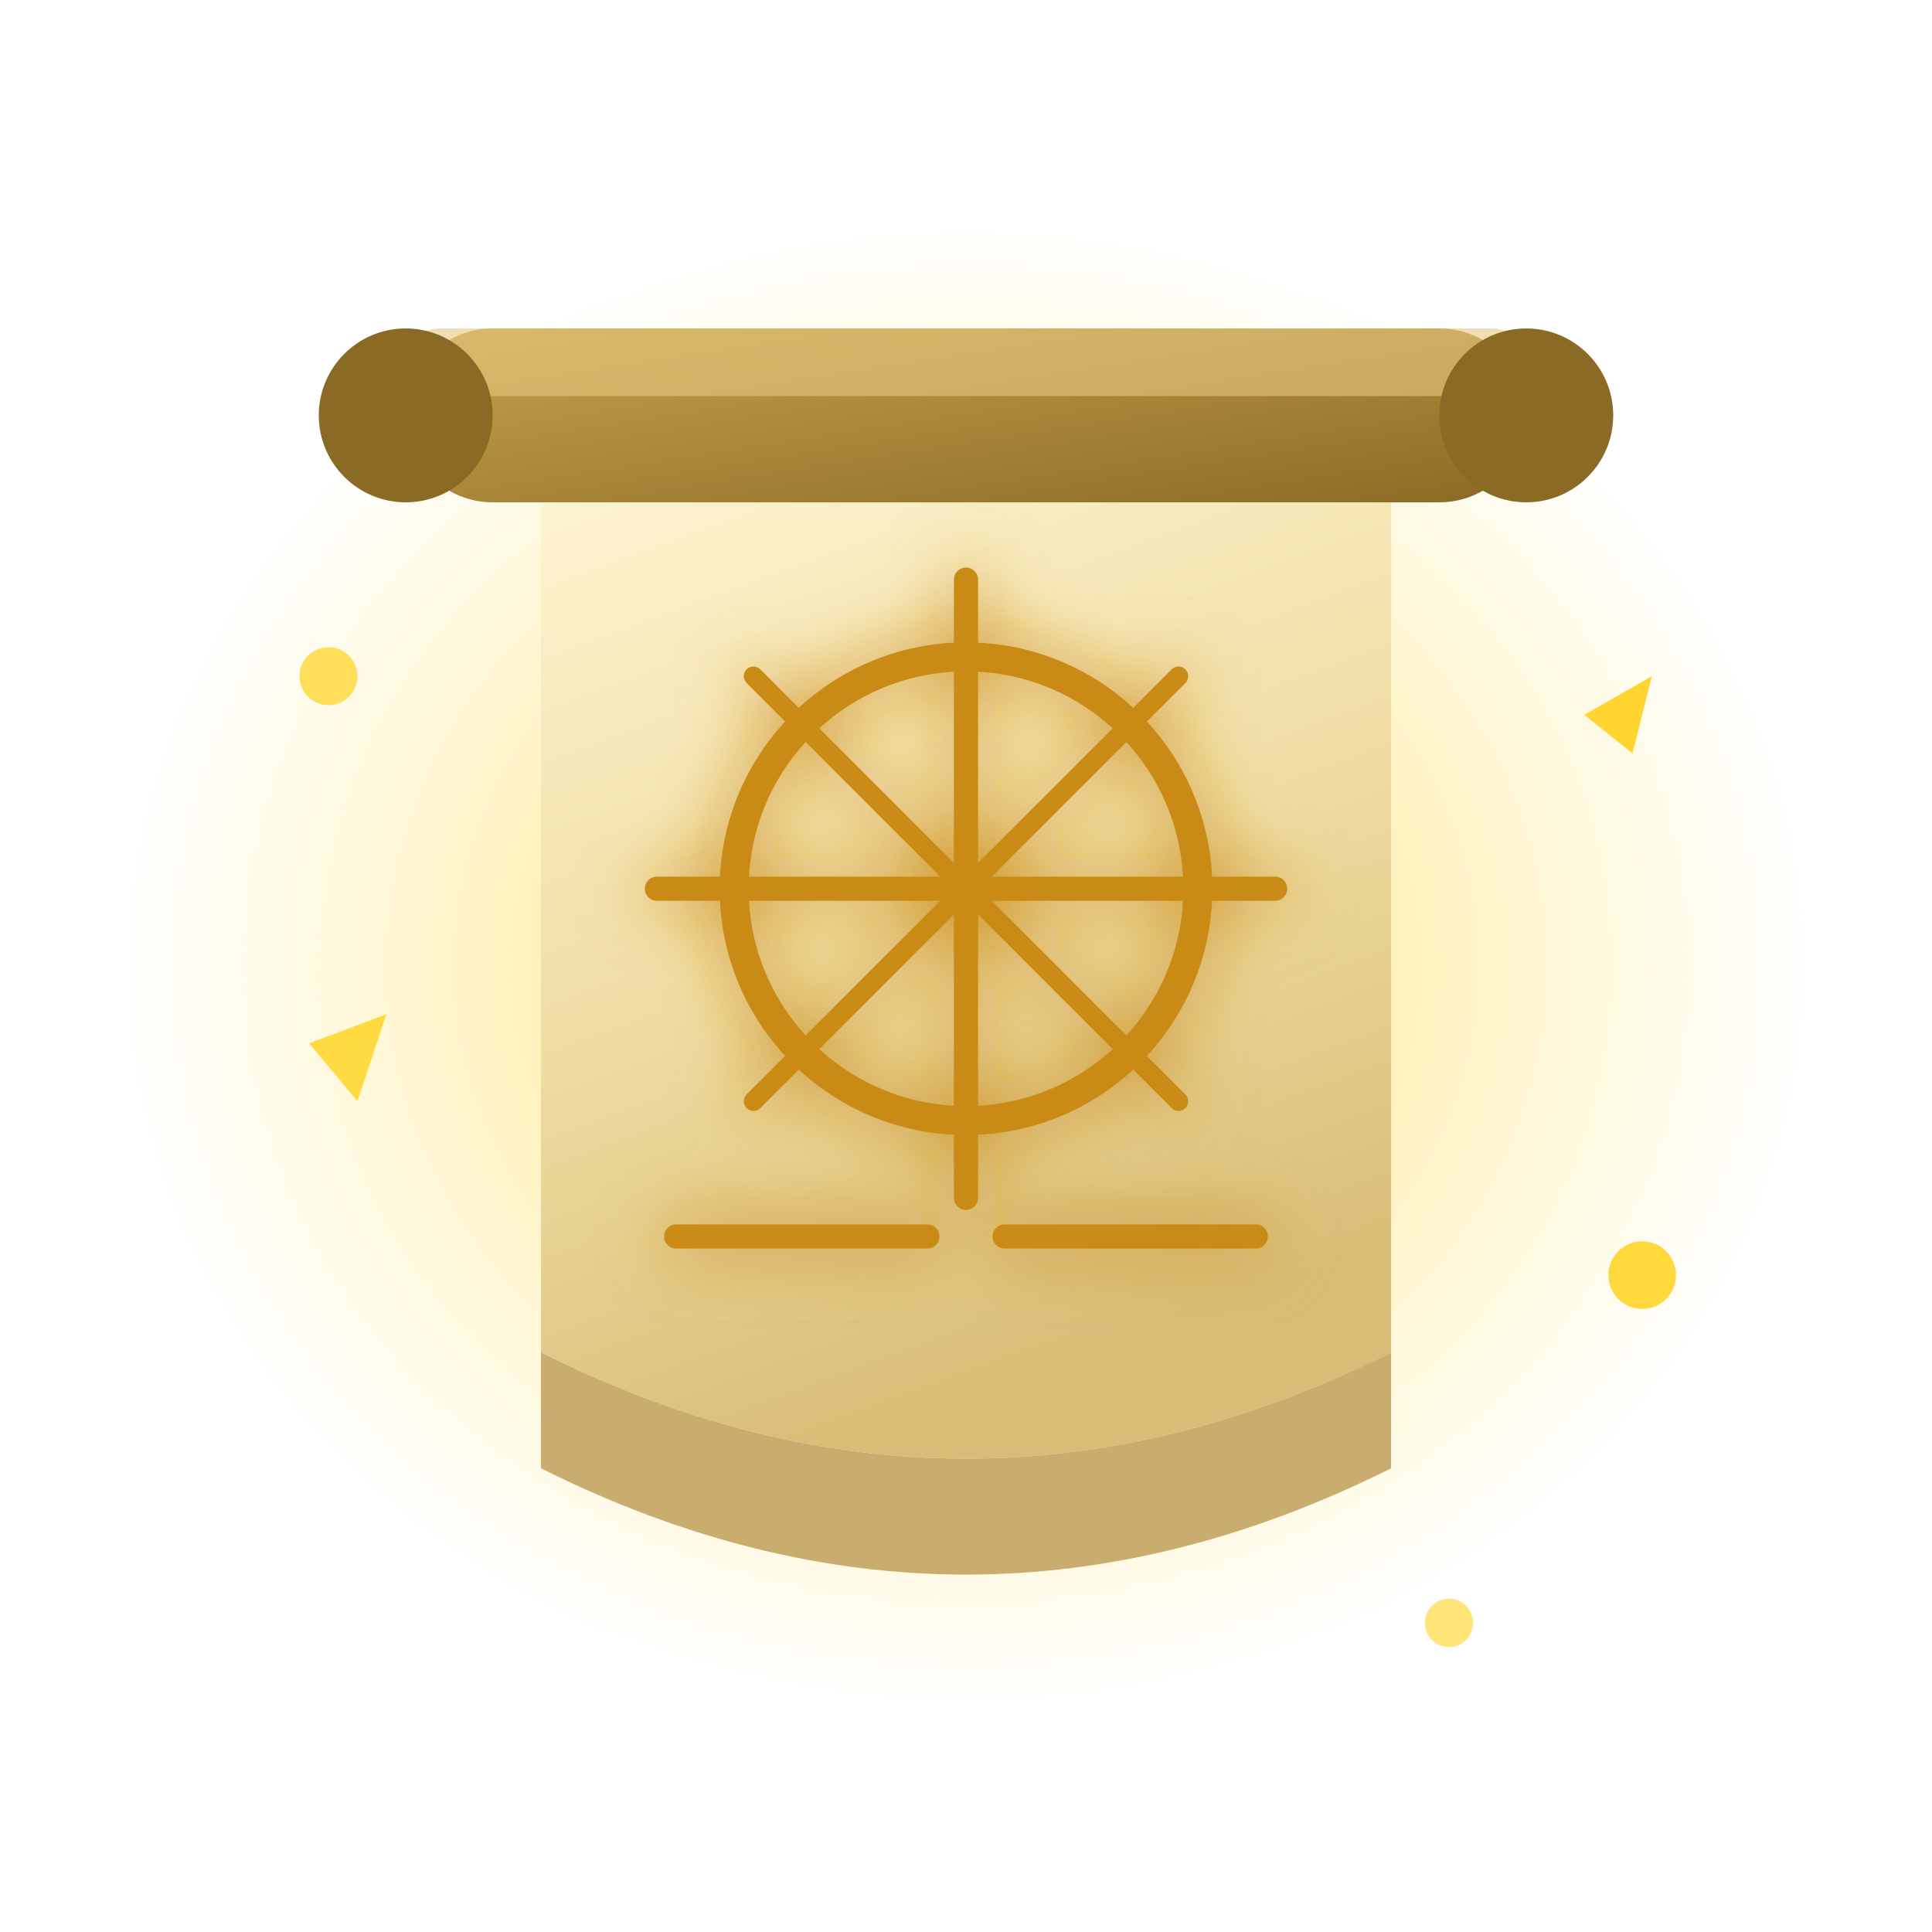
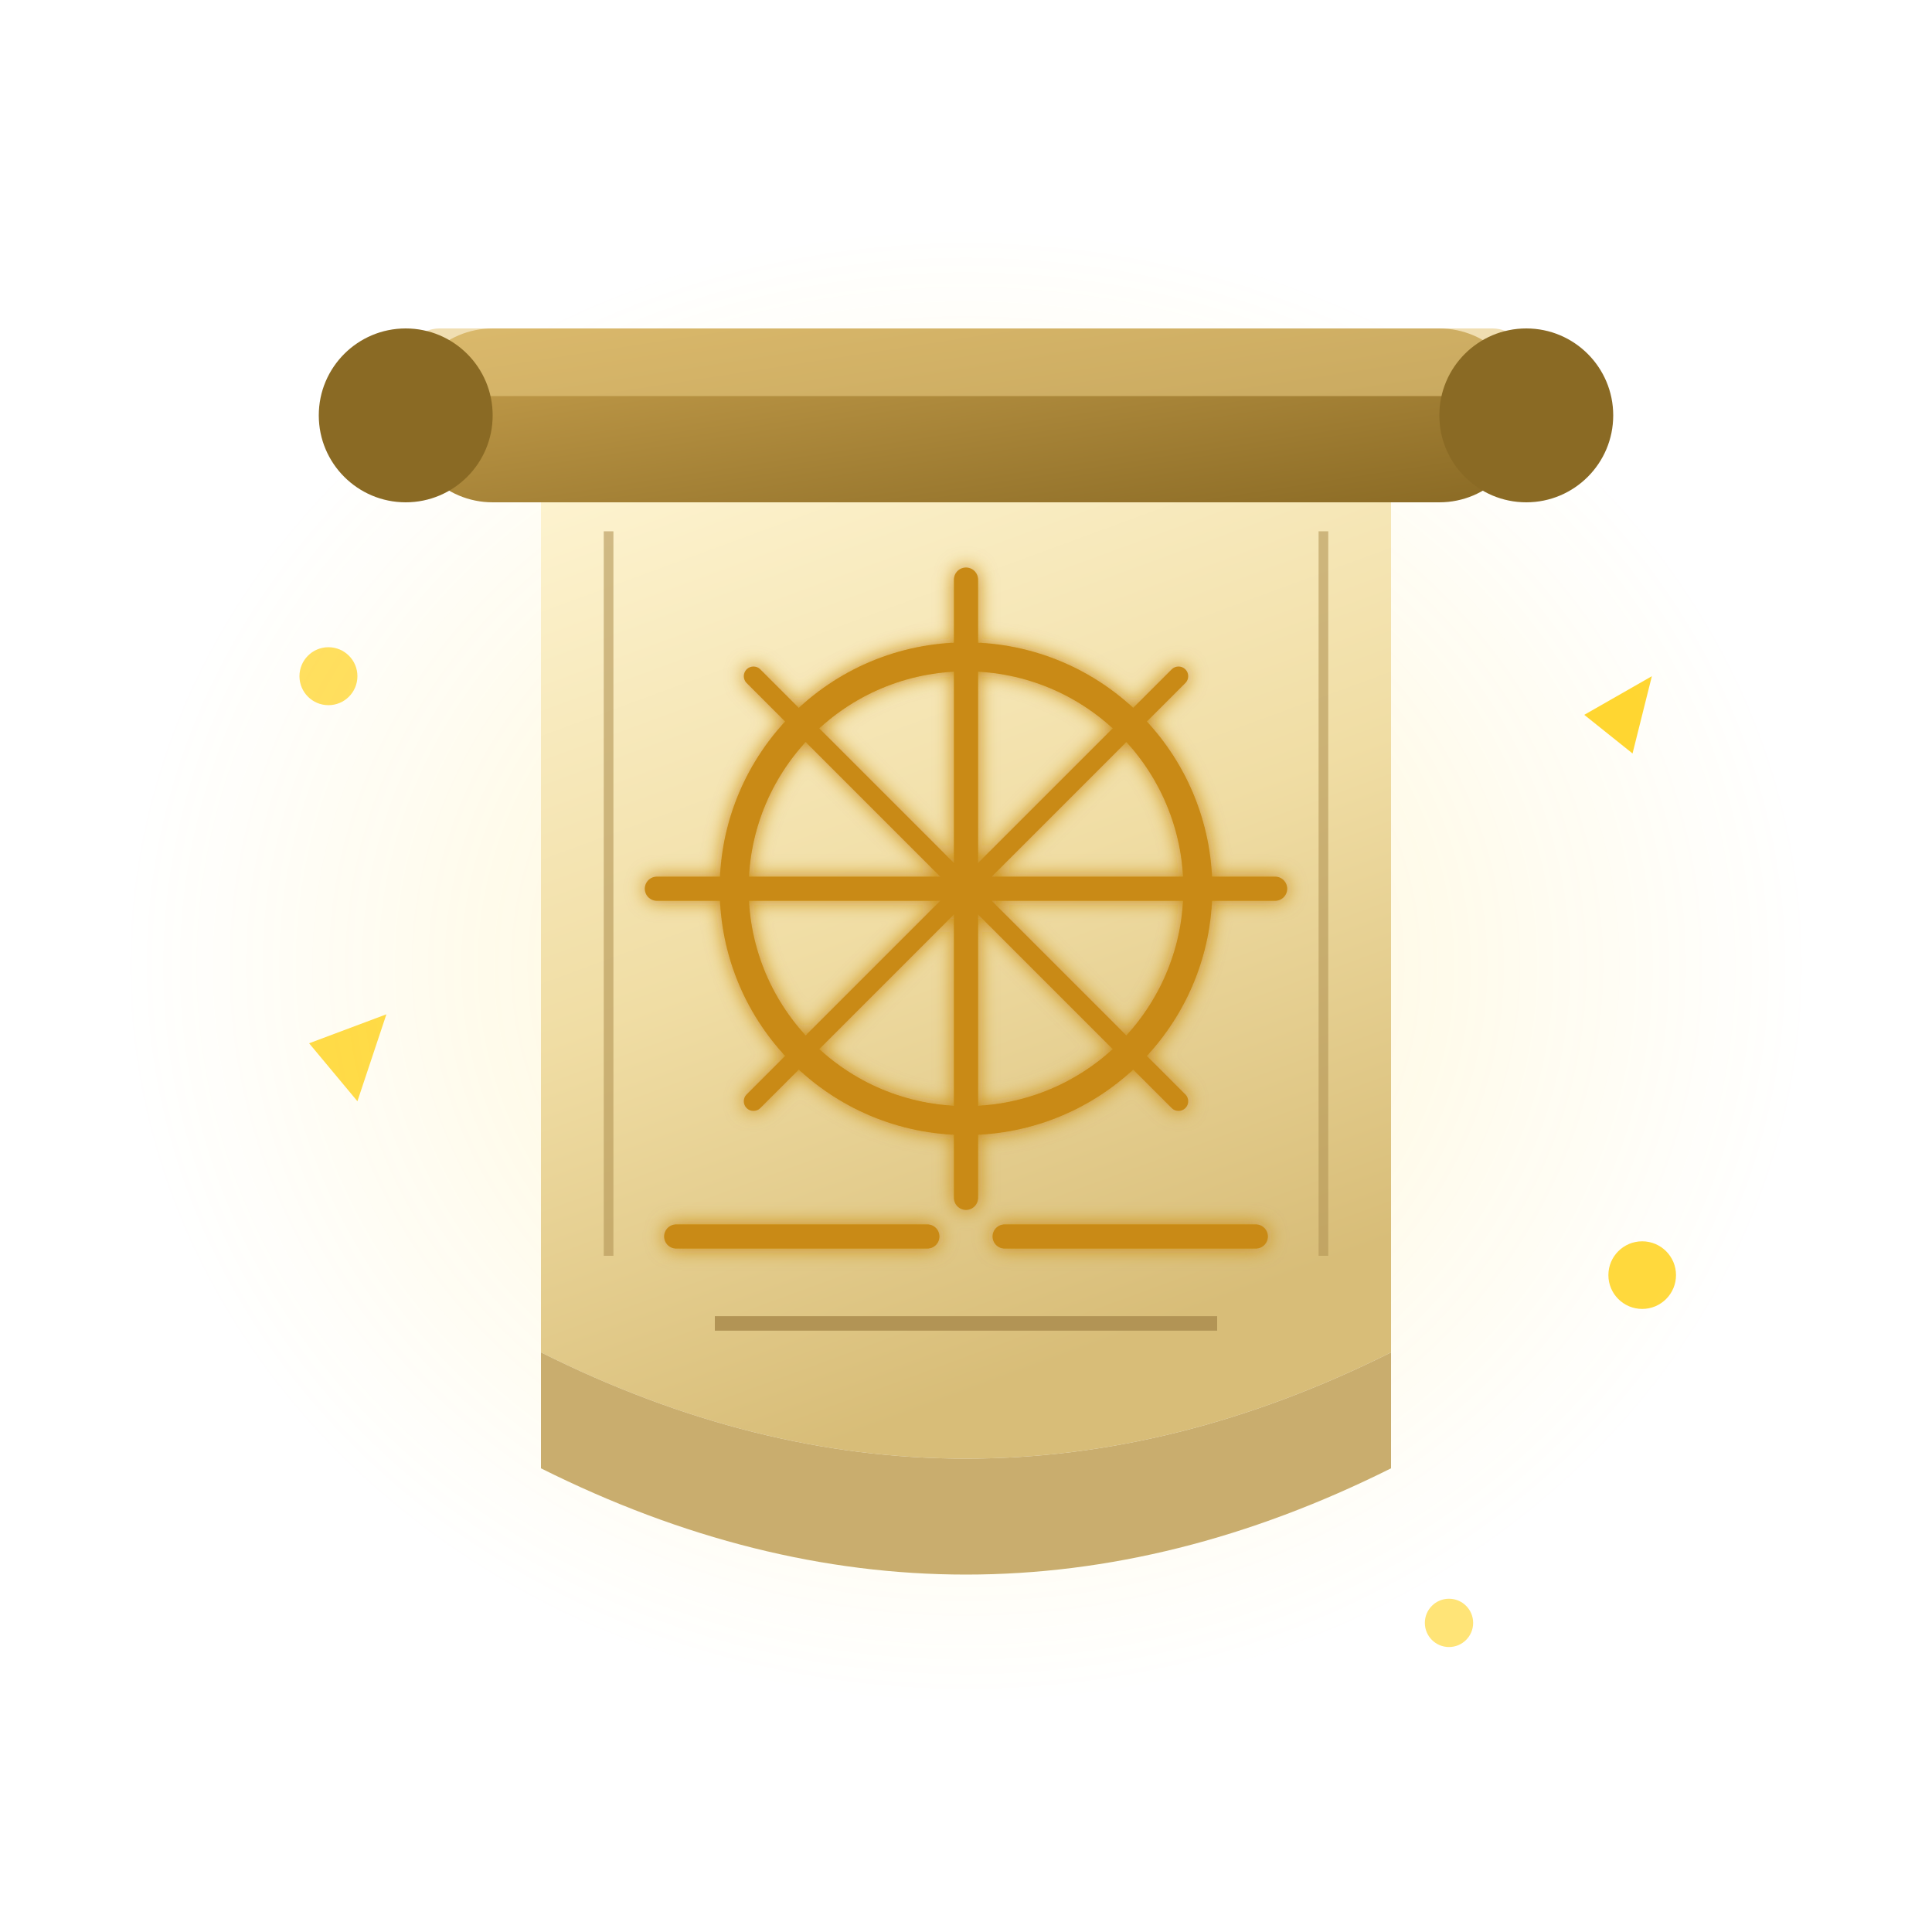
<svg xmlns="http://www.w3.org/2000/svg" viewBox="0 0 200 200" fill="none">
  <defs>
    <linearGradient id="pp-sheet" x1="0" y1="0" x2="0.3" y2="1">
      <stop offset="0" stop-color="#fff6d5" />
      <stop offset="0.55" stop-color="#f0dda4" />
      <stop offset="1" stop-color="#d8bd78" />
    </linearGradient>
    <linearGradient id="pp-roll" x1="0" y1="0" x2="1" y2="1">
      <stop offset="0" stop-color="#c9a24f" />
      <stop offset="1" stop-color="#8a6a24" />
    </linearGradient>
    <radialGradient id="pp-aura" cx="0.5" cy="0.5" r="0.5">
-       <stop offset="0" stop-color="#ffd21c" stop-opacity="0.6" />
+       <stop offset="0" stop-color="#ffd21c" stop-opacity="0.2" />
      <stop offset="1" stop-color="#ffd21c" stop-opacity="0" />
    </radialGradient>
    <filter id="pp-glow" x="-40%" y="-40%" width="180%" height="180%">
-       <feGaussianBlur stdDeviation="3.5" result="b" />
+       <feGaussianBlur stdDeviation="1" result="b" />
      <feMerge>
        <feMergeNode in="b" />
        <feMergeNode in="SourceGraphic" />
      </feMerge>
    </filter>
  </defs>
  <ellipse cx="100" cy="100" rx="88" ry="76" fill="url(#pp-aura)" />
  <path d="M56 44 h88 v96 q-44 22 -88 0 z" fill="url(#pp-sheet)" />
  <path d="M56 140 q44 22 88 0 v12 q-44 22 -88 0 z" fill="#c9ad6e" />
  <g filter="url(#pp-glow)" stroke="#c98a12" stroke-linecap="round">
    <circle cx="100" cy="92" r="24" stroke-width="3" fill="none" />
    <path d="M100 60 v64 M68 92 h64" stroke-width="2.5" />
    <path d="M78 70 l44 44 M122 70 l-44 44" stroke-width="2" />
    <path d="M70 128 h26 M104 128 h26" stroke-width="2.5" />
  </g>
  <rect x="42" y="34" width="116" height="18" rx="9" fill="url(#pp-roll)" />
  <rect x="42" y="34" width="116" height="7" rx="3.5" fill="#e6c87e" opacity="0.6" />
  <circle cx="42" cy="43" r="9" fill="#8a6a24" />
  <circle cx="158" cy="43" r="9" fill="#8a6a24" />
+   <path d="M63 55v75m74-75v75" stroke="#b29455" stroke-width="1" opacity=".6" />
+   <path d="M74 137h52" stroke="#b29455" stroke-width="1.5" />
  <g fill="#ffd21c">
    <path d="M164 74 l7 -4 l-2 8 z" opacity="0.9" />
    <path d="M32 108 l8 -3 l-3 9 z" opacity="0.8" />
    <circle cx="170" cy="132" r="3.5" opacity="0.85" />
    <circle cx="34" cy="70" r="3" opacity="0.7" />
    <circle cx="150" cy="168" r="2.5" opacity="0.6" />
  </g>
</svg>
